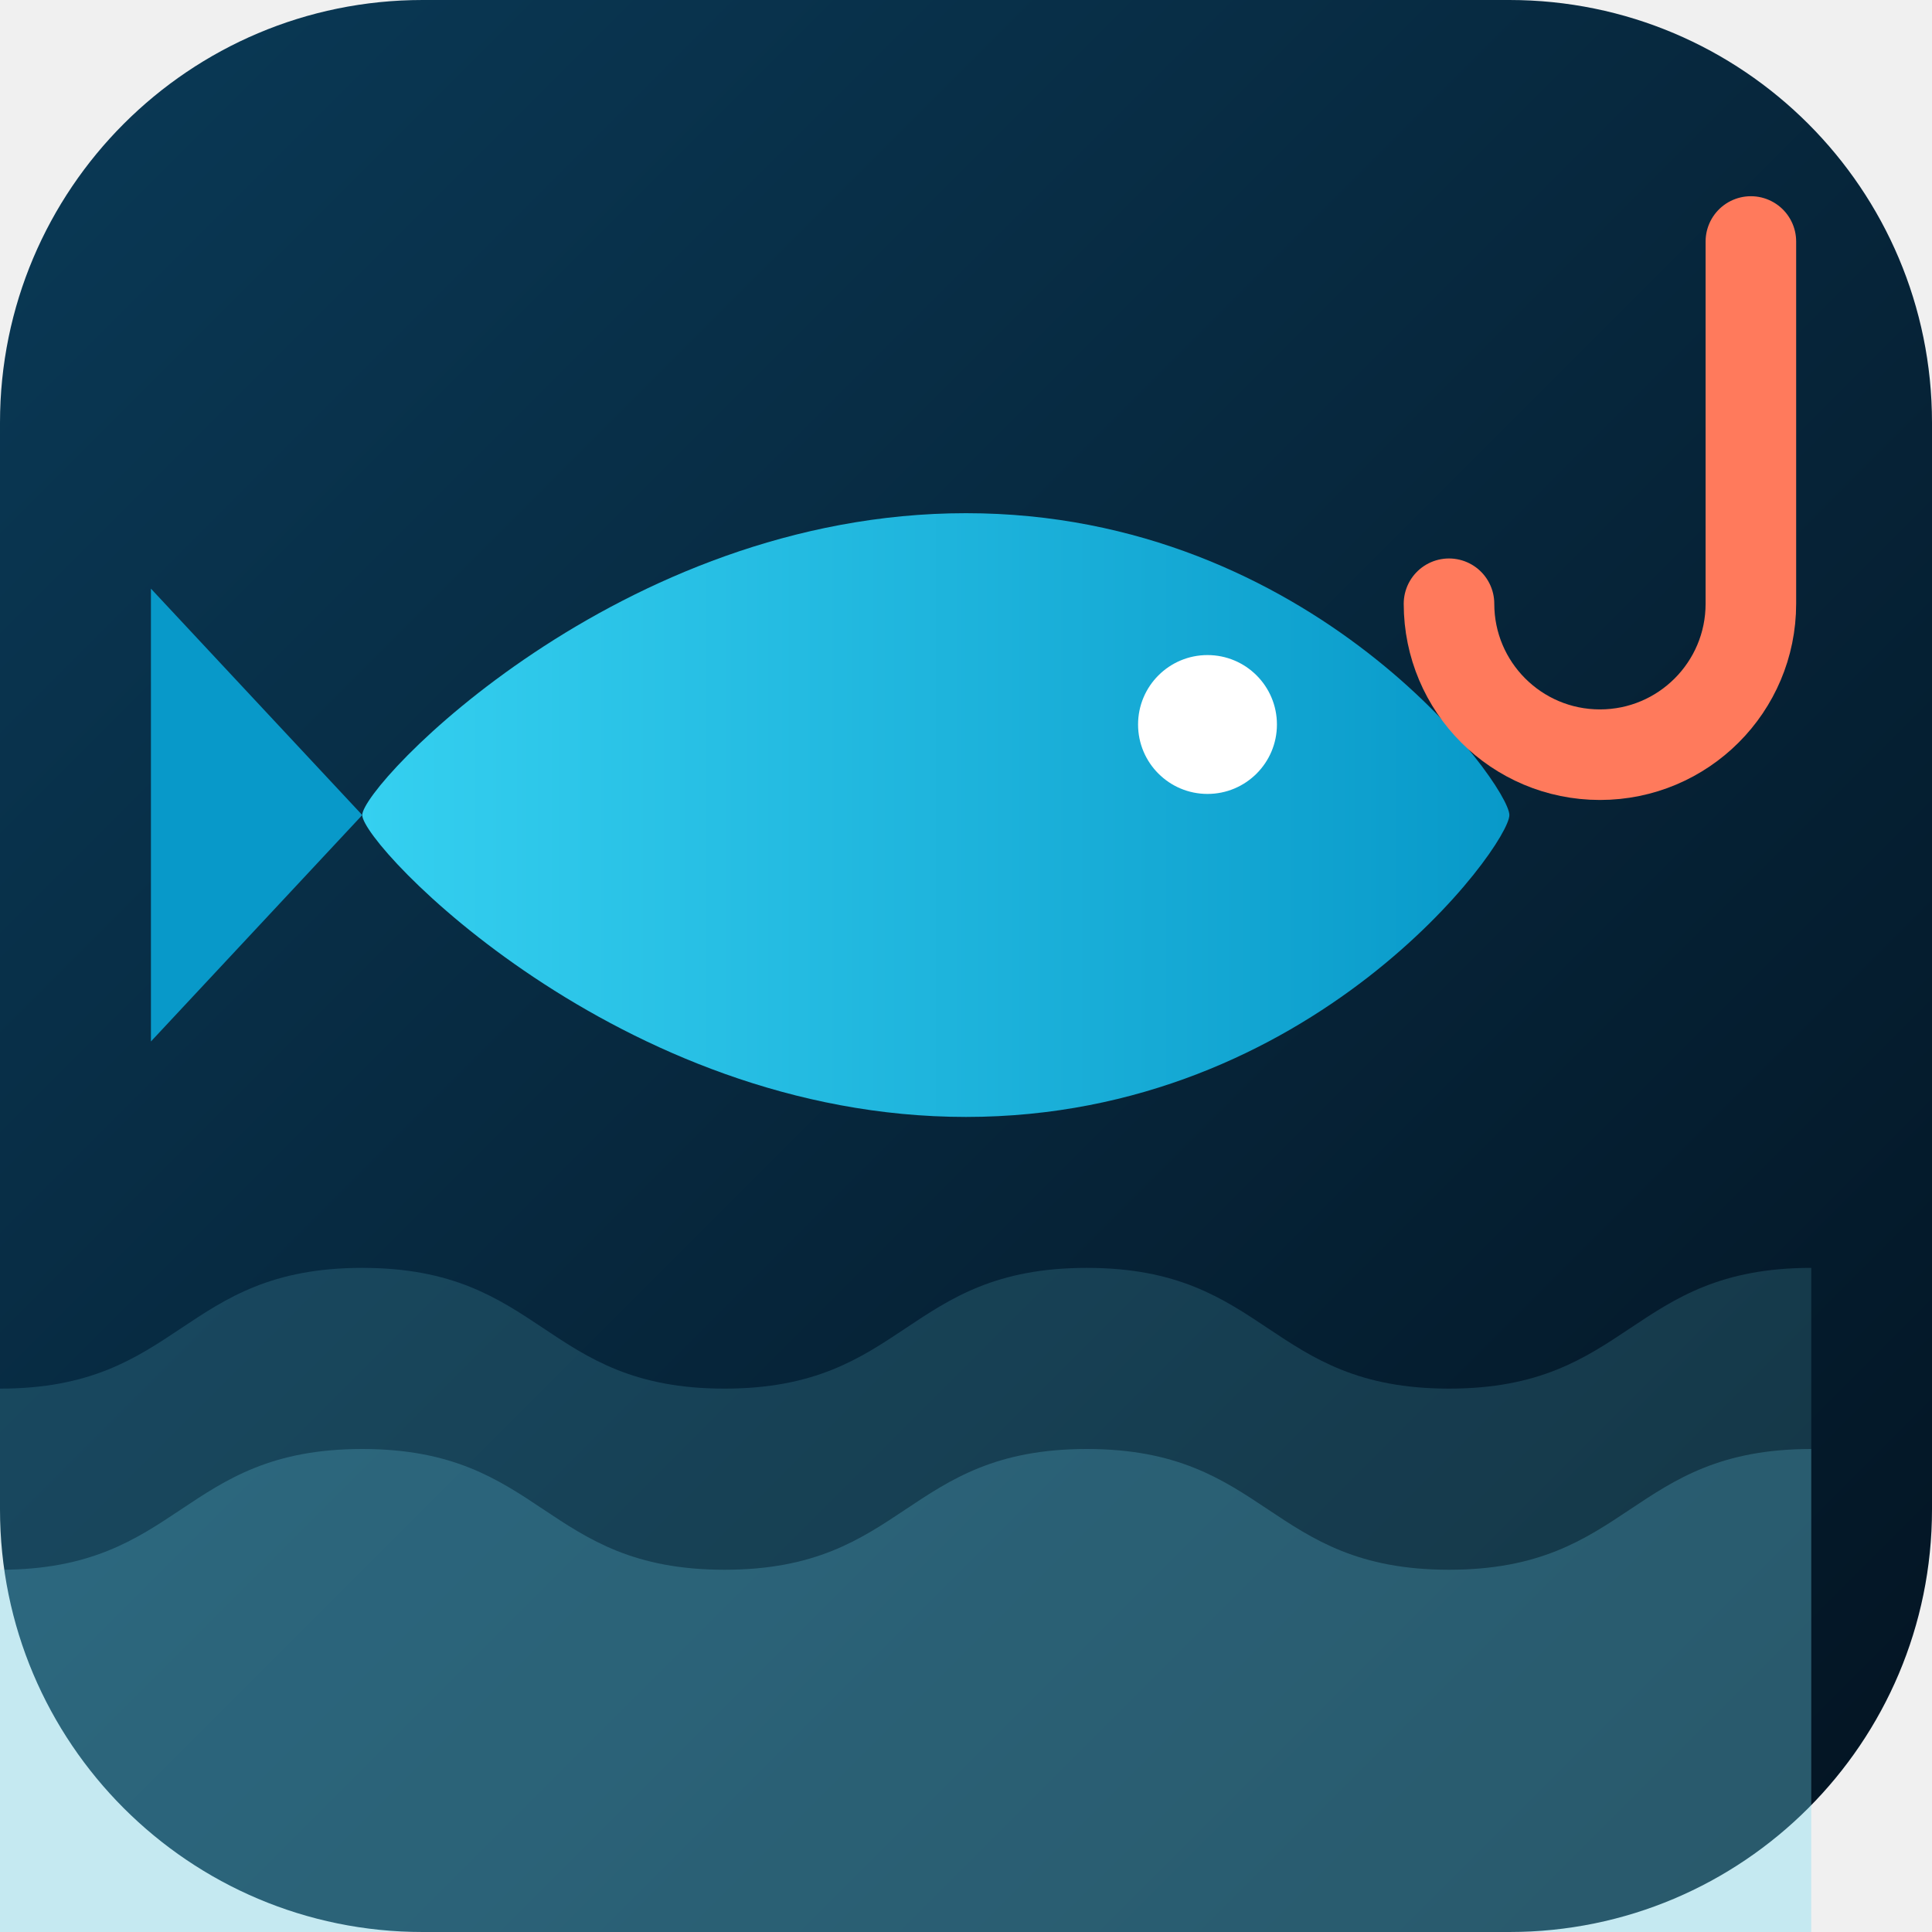
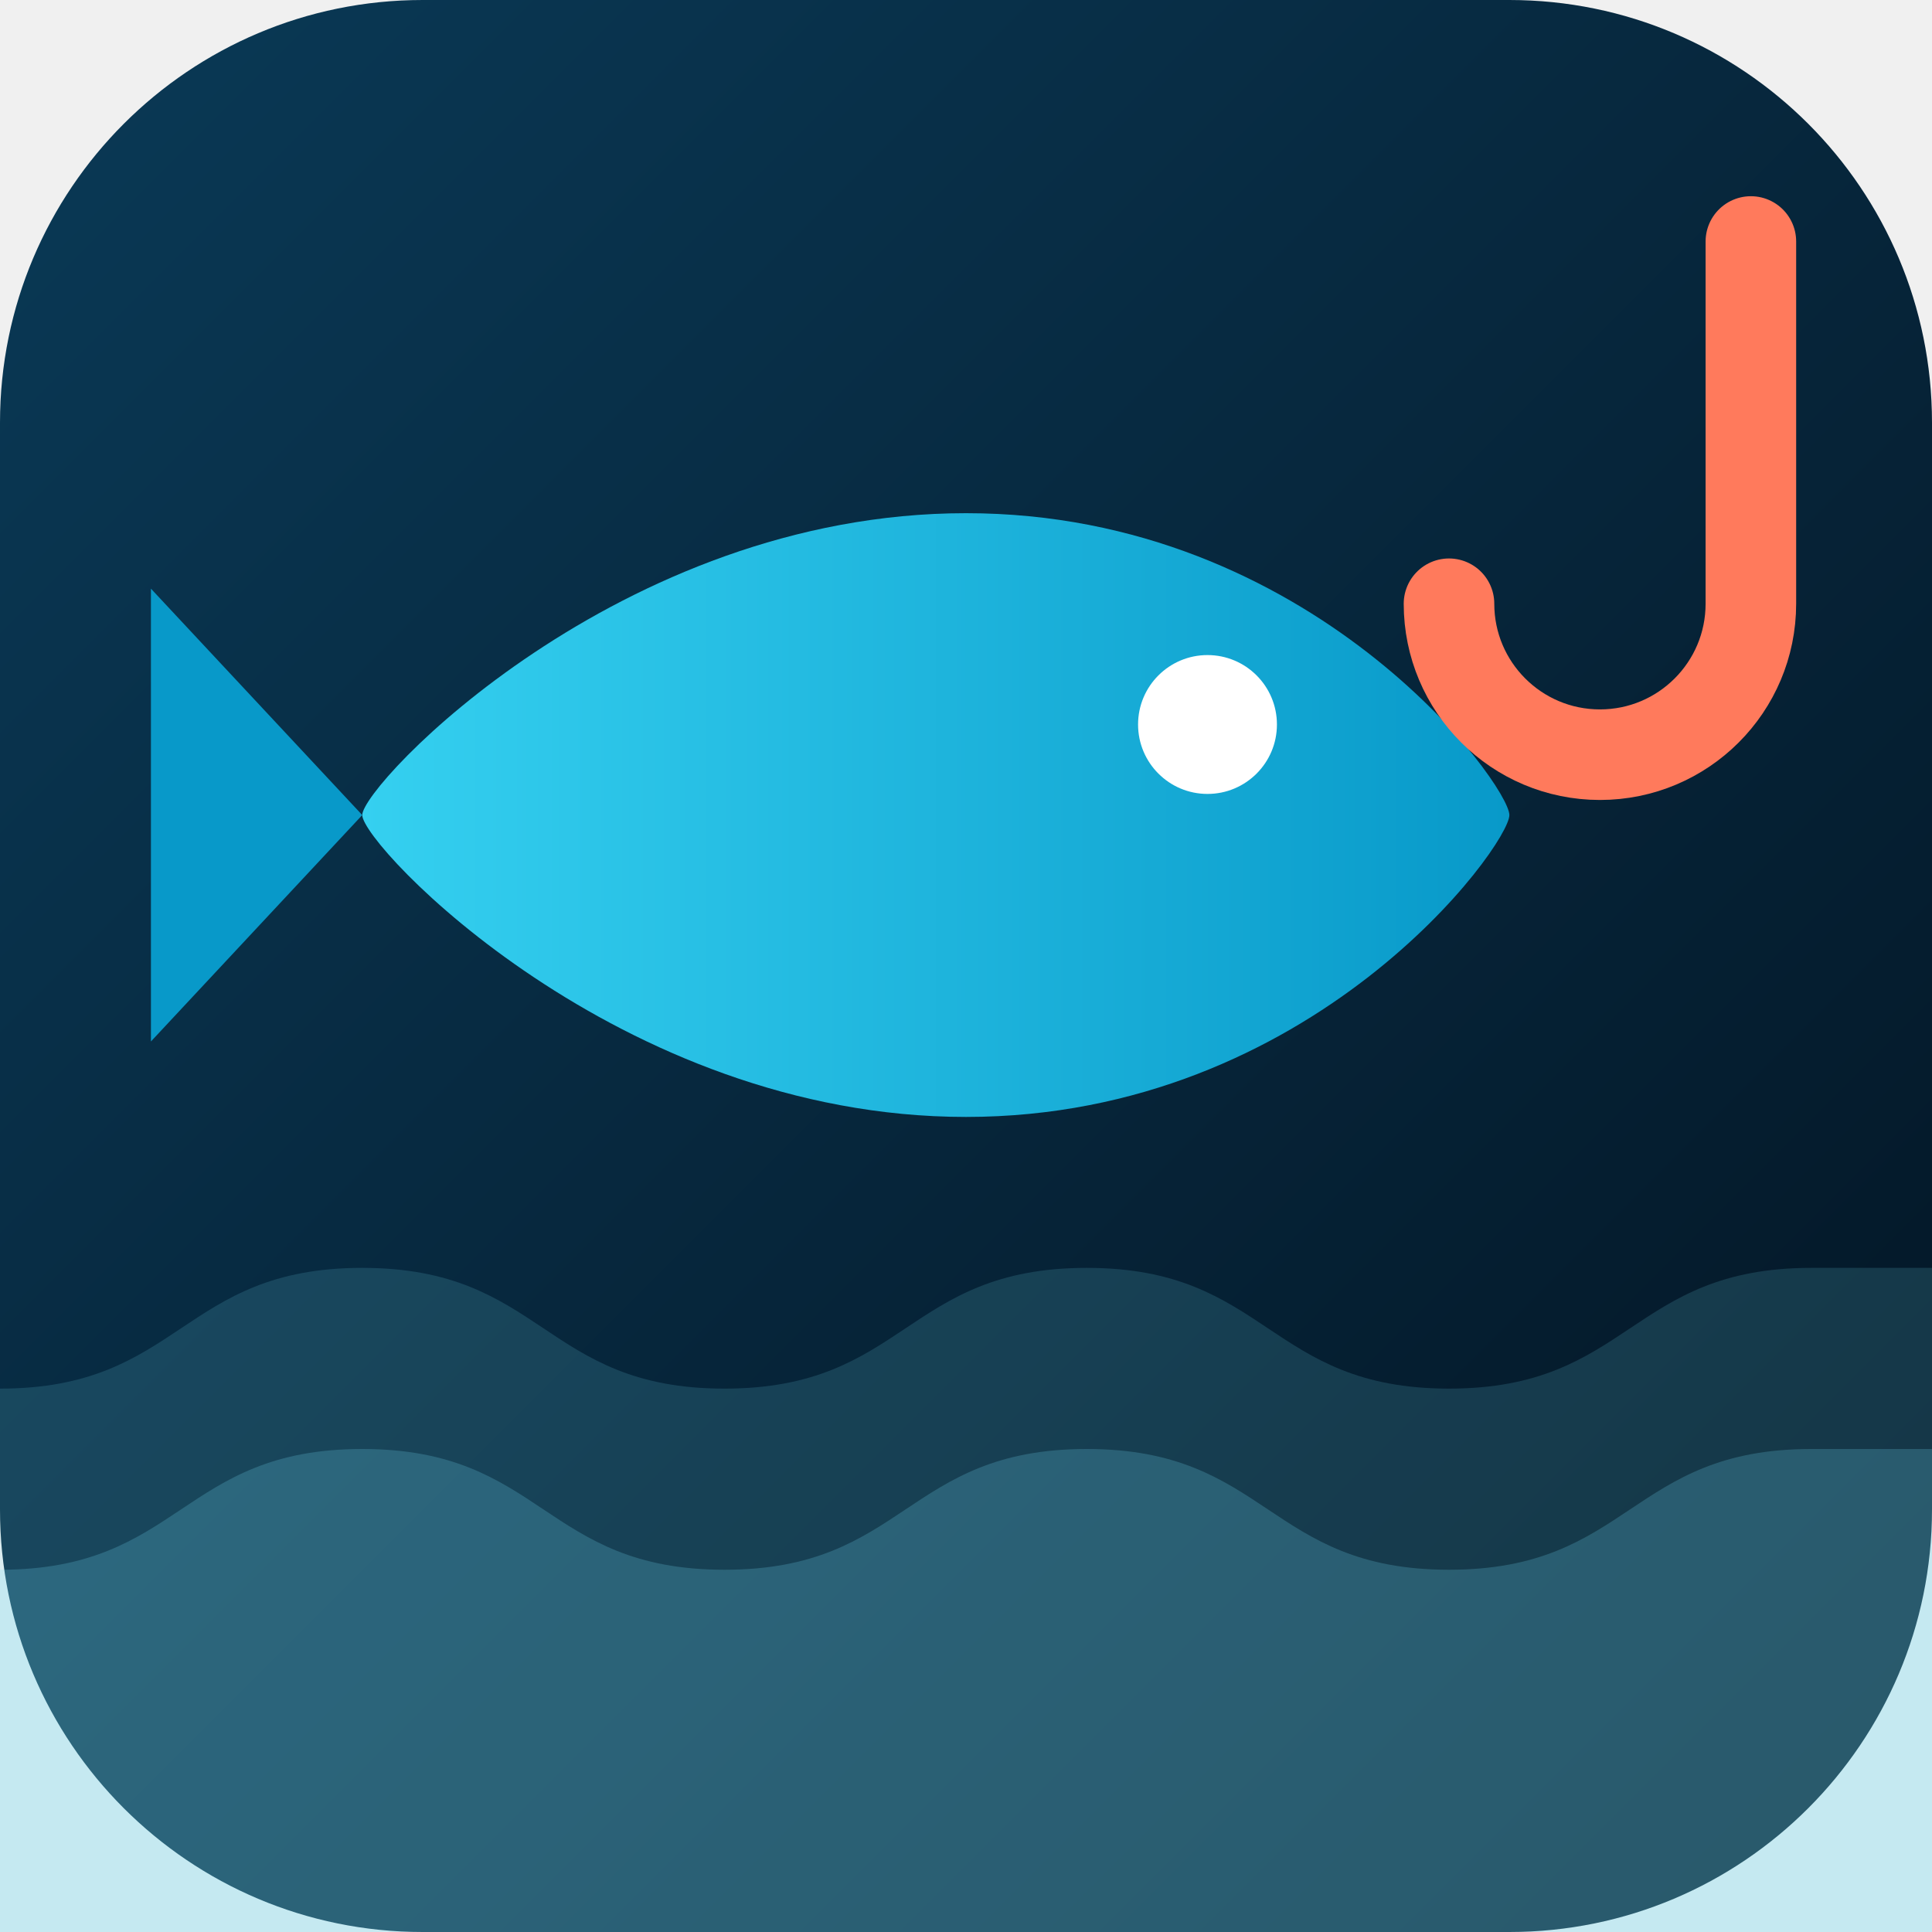
<svg xmlns="http://www.w3.org/2000/svg" viewBox="0 0 64 64">
  <defs>
    <linearGradient id="mar" x1="0" y1="0" x2="1" y2="1">
      <stop offset="0" stop-color="#0a3a57" />
      <stop offset="1" stop-color="#031321" />
    </linearGradient>
    <linearGradient id="pez" x1="0" y1="0" x2="1" y2="0">
      <stop offset="0" stop-color="#35d0f0" />
      <stop offset="1" stop-color="#0899c9" />
    </linearGradient>
  </defs>
  <rect width="64" height="64" rx="14" fill="url(#mar)" />
-   <path d="M0 46c6 0 6-4 12-4s6 4 12 4 6-4 12-4 6 4 12 4 6-4 12-4v22H0z" fill="#74dcf5" opacity=".16" />
-   <path d="M0 52c6 0 6-4 12-4s6 4 12 4 6-4 12-4 6 4 12 4 6-4 12-4v16H0z" fill="#74dcf5" opacity=".22" />
+   <path d="M0 46c6 0 6-4 12-4s6 4 12 4 6-4 12-4 6 4 12 4 6-4 12-4L64 42v22H0z" fill="#74dcf5" opacity=".16" />
+   <path d="M0 52c6 0 6-4 12-4s6 4 12 4 6-4 12-4 6 4 12 4 6-4 12-4L64 48v16H0z" fill="#74dcf5" opacity=".22" />
  <path d="M50 27c0-1-6.5-10-18-10S12 26 12 27c0 1 8.5 10 20 10s18-9 18-10z" fill="url(#pez)" />
  <path d="M12 27l-7-7.5v15z" fill="#0899c9" />
  <circle cx="40" cy="24" r="2.3" fill="#fff" />
  <path d="M58 8v12a5 5 0 0 1-10 0" fill="none" stroke="#ff7a5c" stroke-width="3" stroke-linecap="round" />
</svg>
